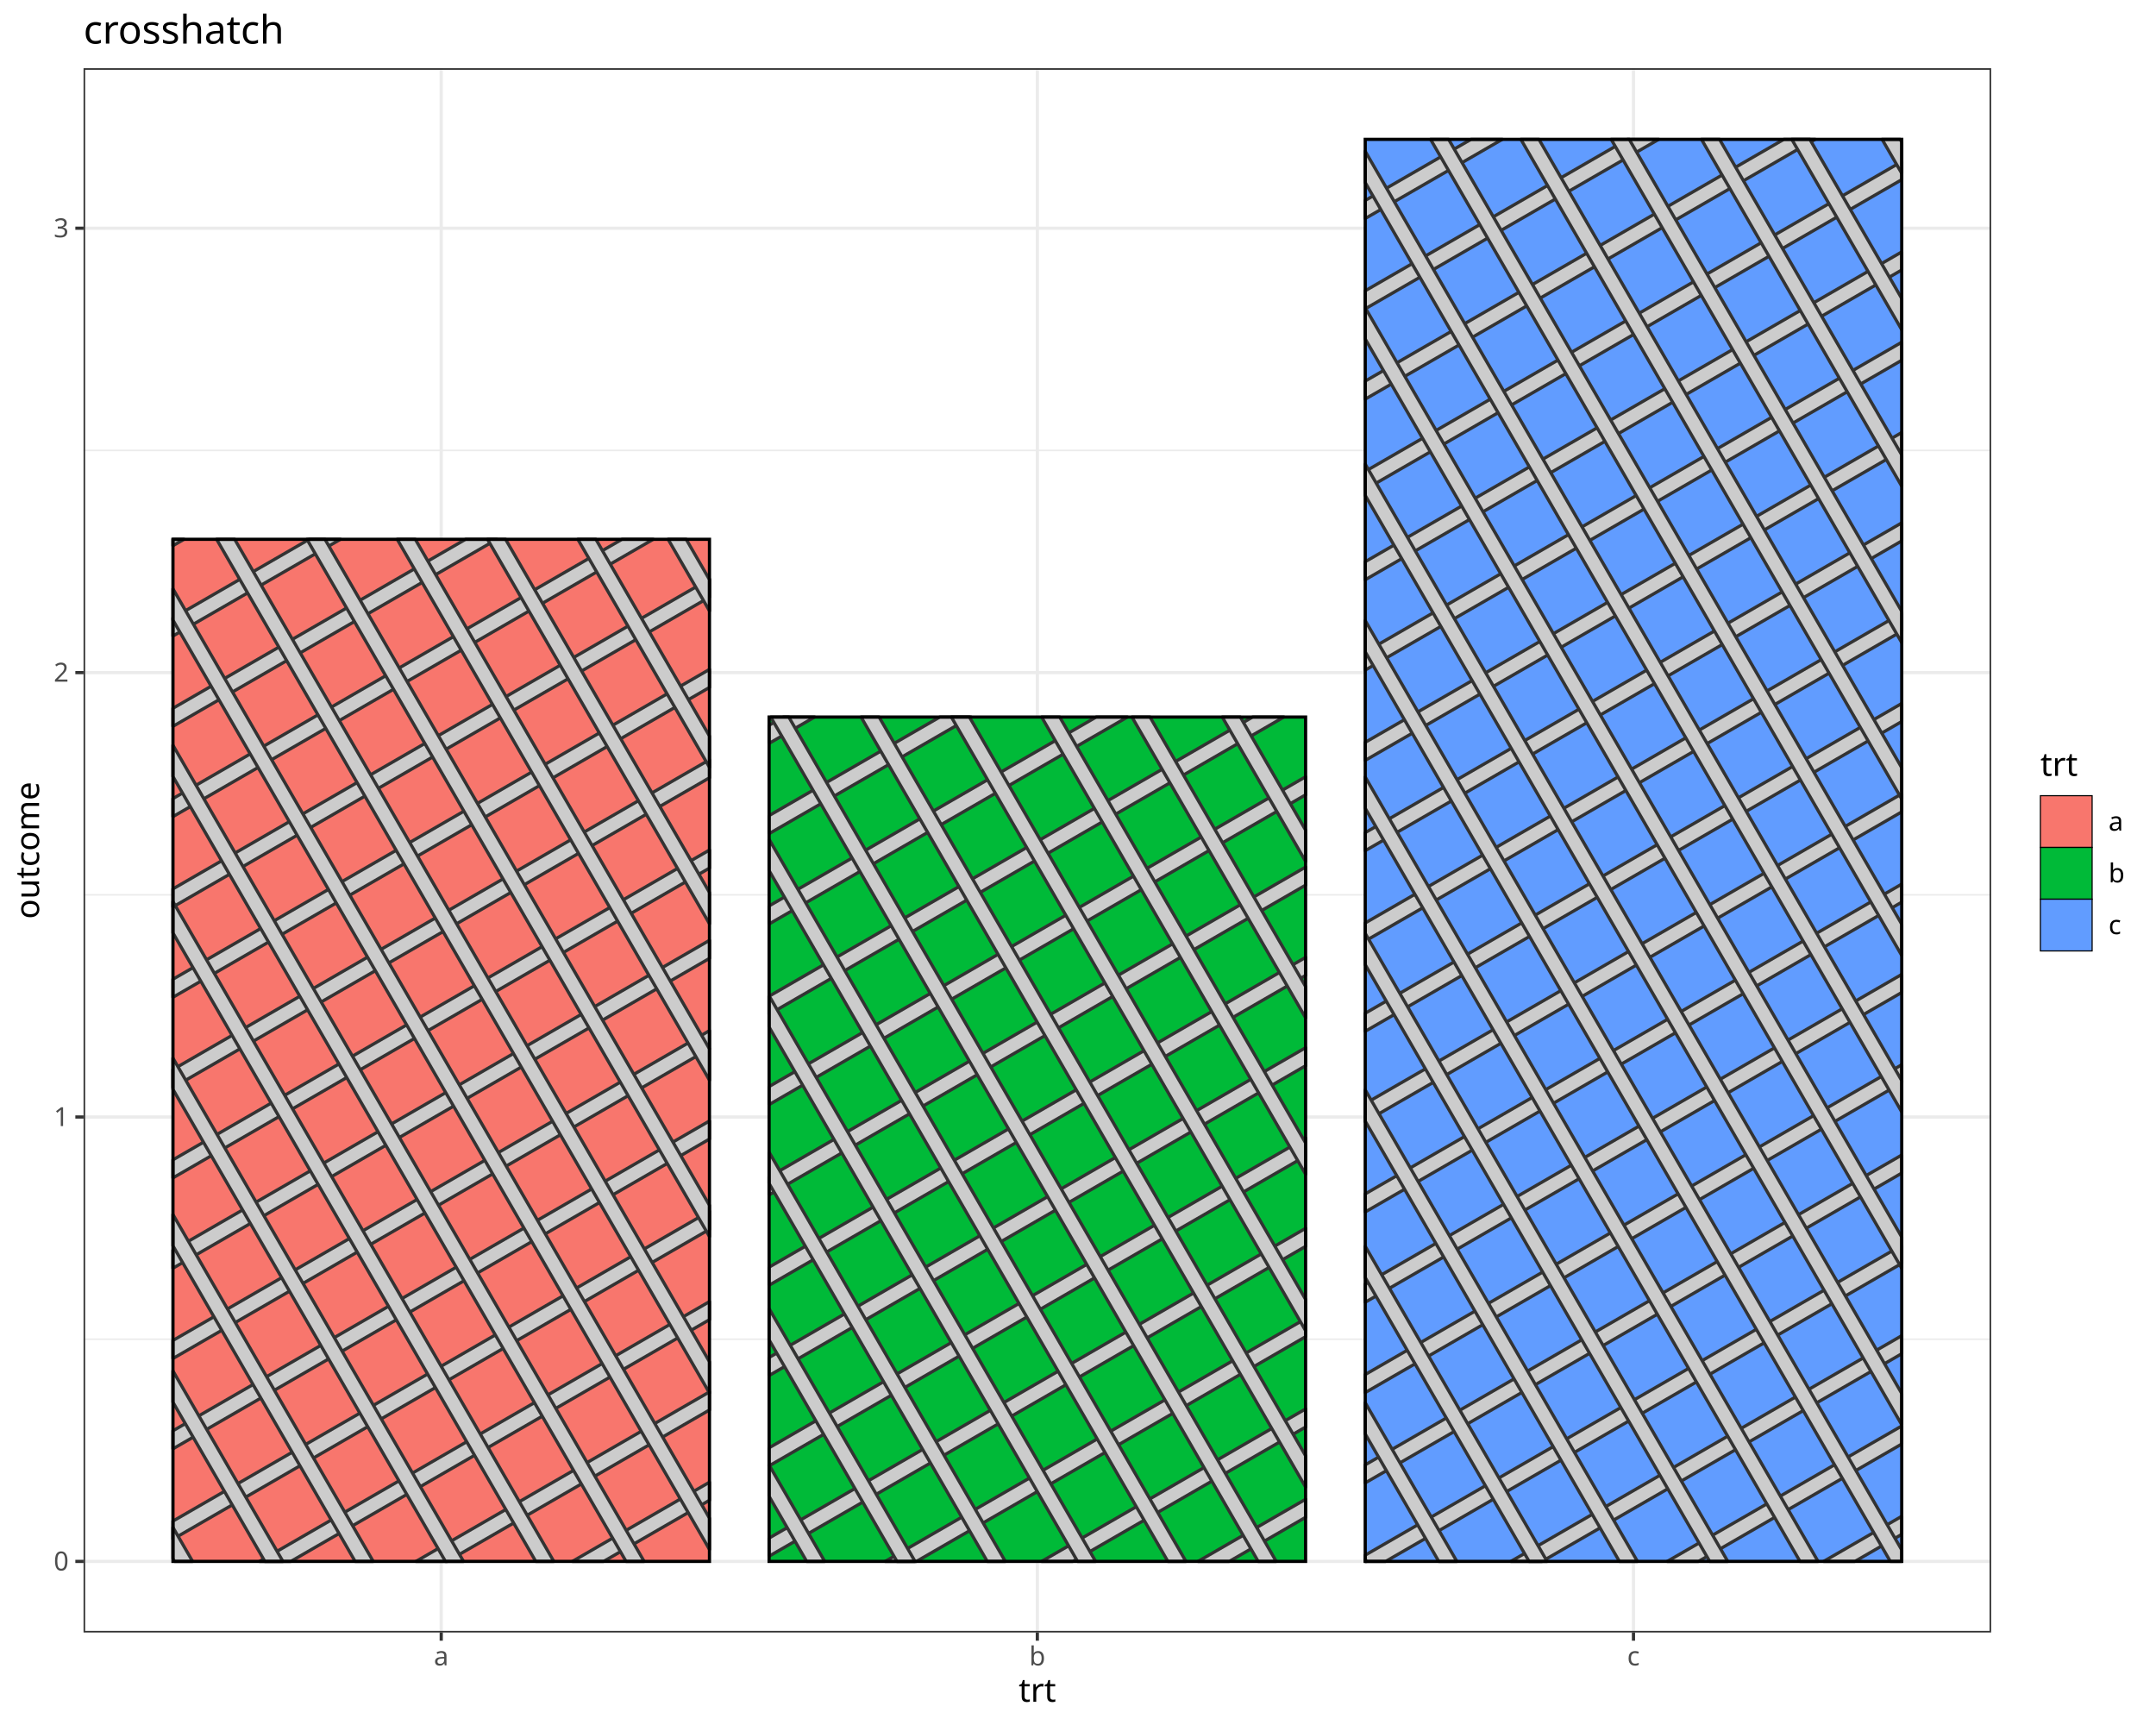
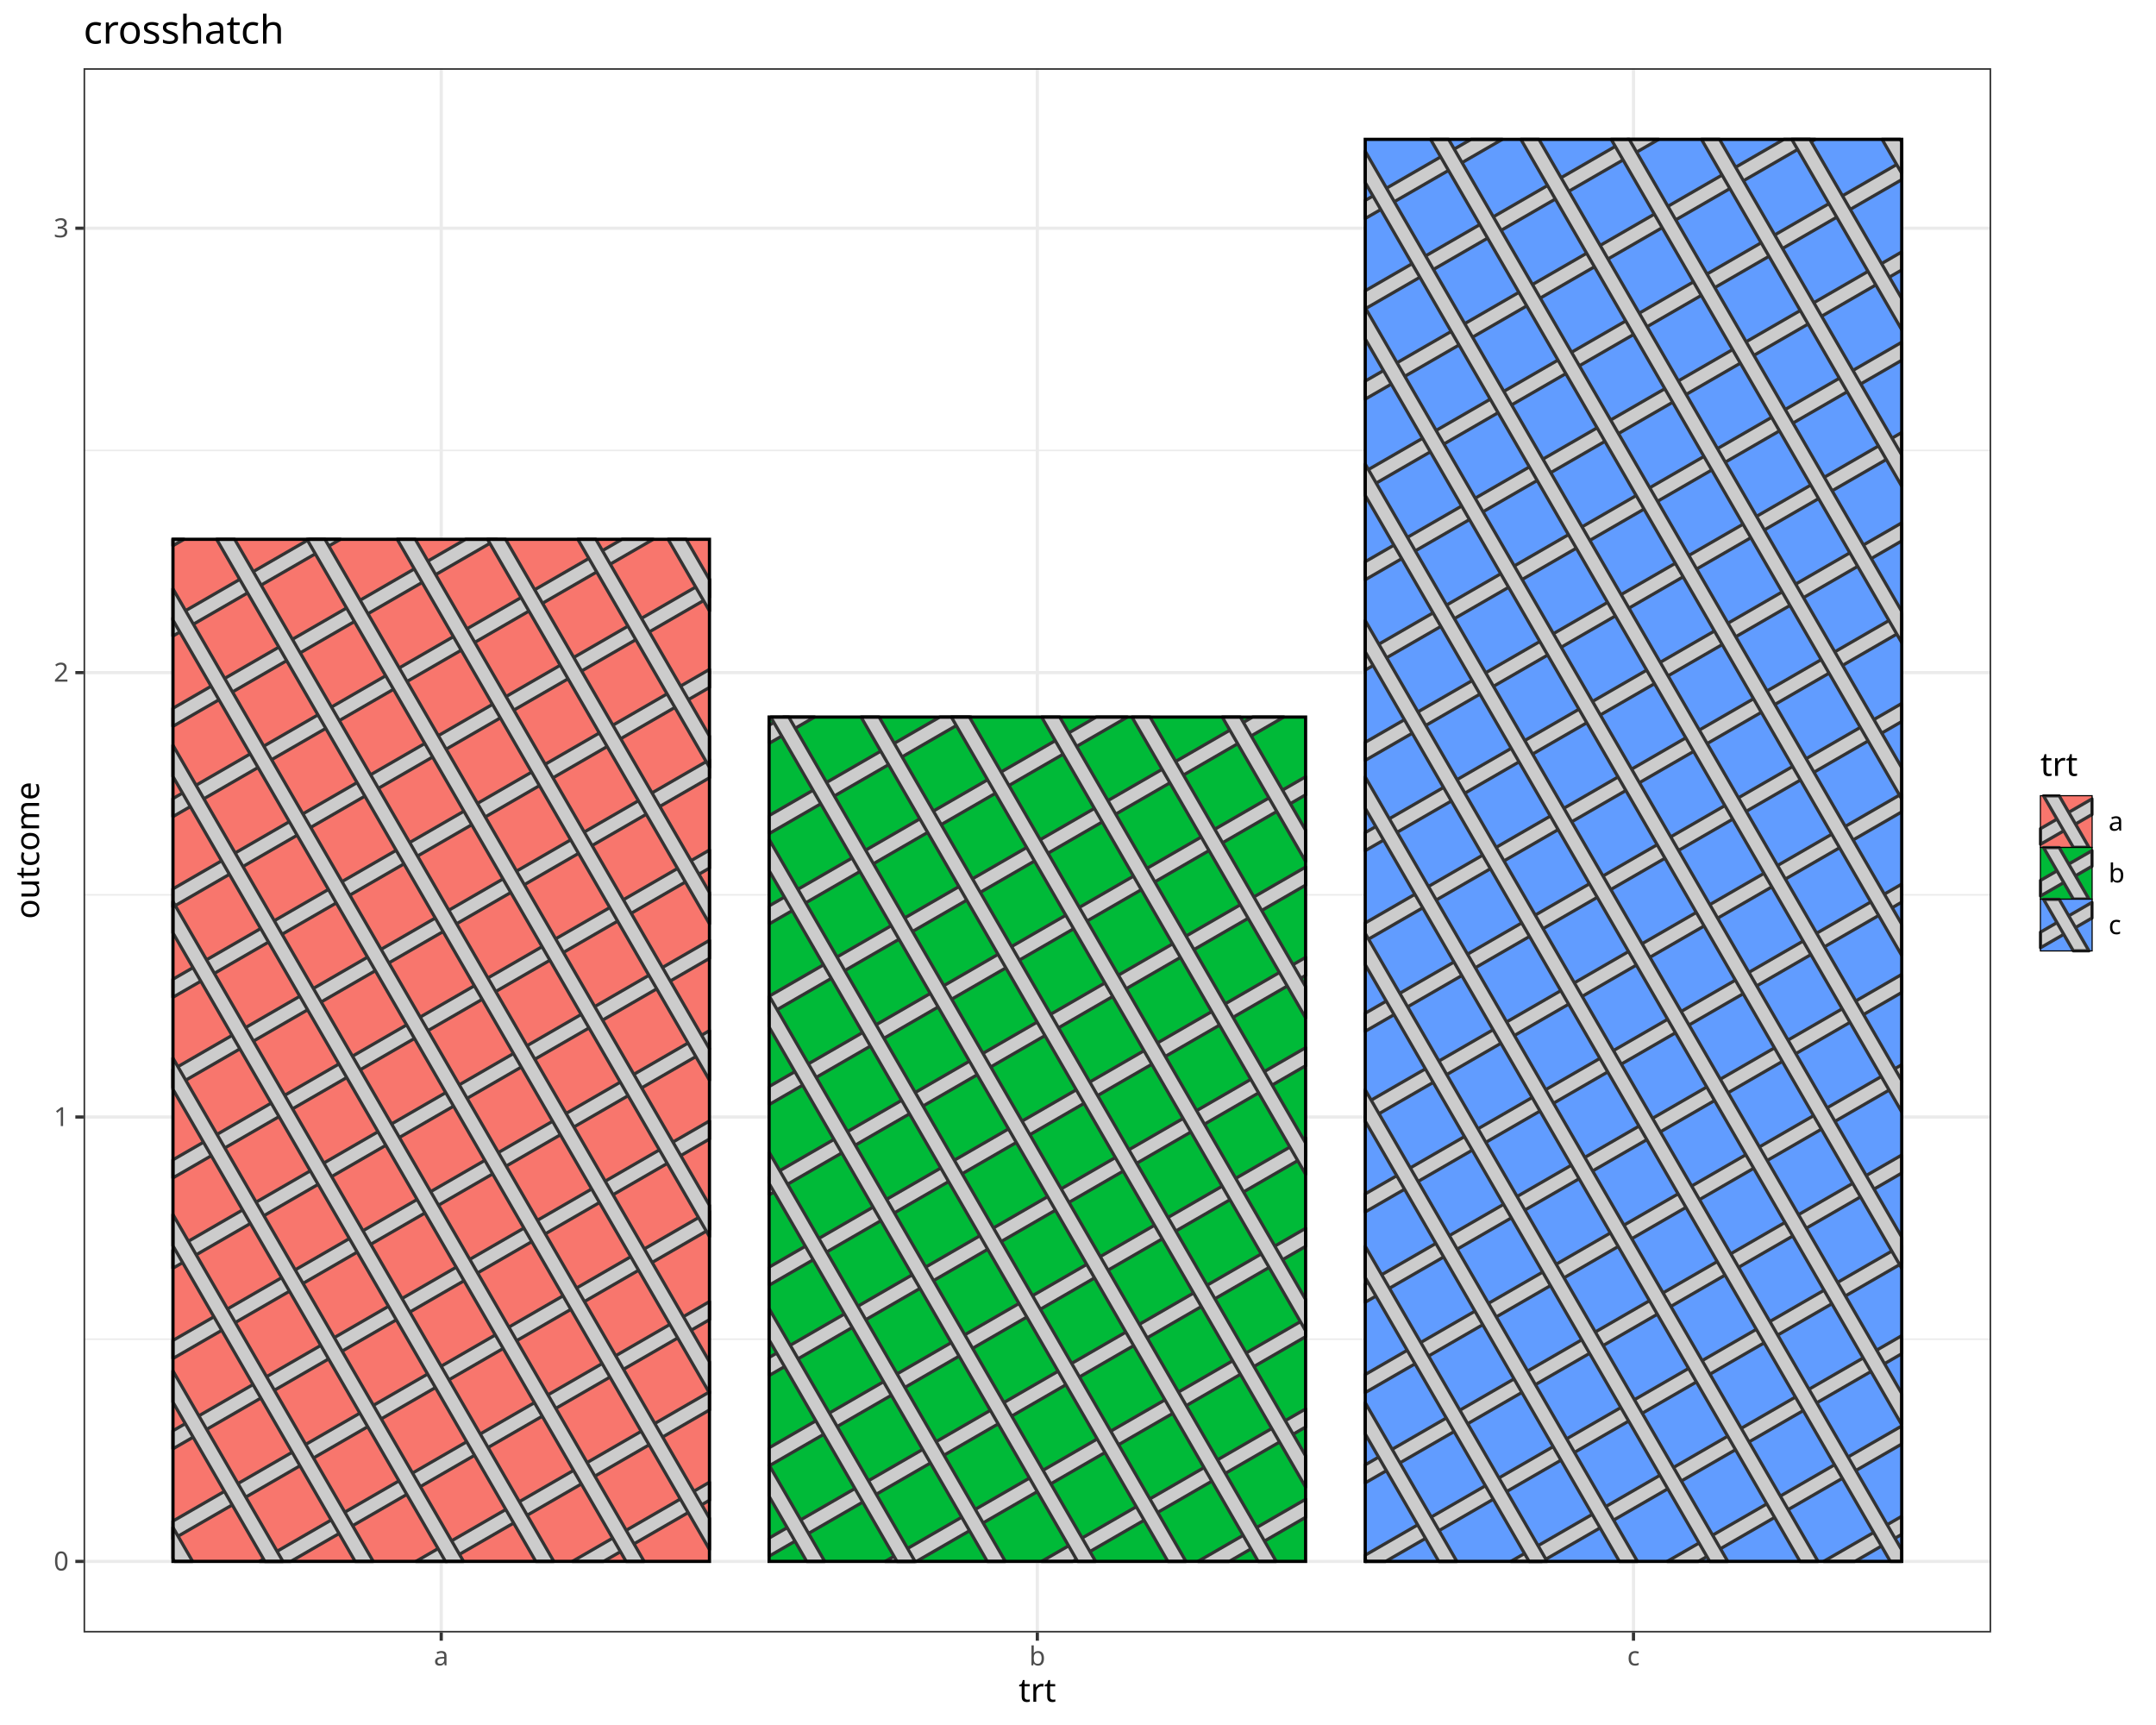
<svg xmlns="http://www.w3.org/2000/svg" class="svglite" data-engine-version="2.0" width="720.00pt" height="576.00pt" viewBox="0 0 720.00 576.00">
  <defs>
    <style type="text/css">
    .svglite line, .svglite polyline, .svglite polygon, .svglite path, .svglite rect, .svglite circle {
      fill: none;
      stroke: #000000;
      stroke-linecap: round;
      stroke-linejoin: round;
      stroke-miterlimit: 10.00;
    }
  </style>
  </defs>
  <rect width="100%" height="100%" style="stroke: none; fill: #FFFFFF;" />
  <defs>
    <clipPath id="cpMC4wMHw3MjAuMDB8MC4wMHw1NzYuMDA=">
      <rect x="0.00" y="0.00" width="720.00" height="576.00" />
    </clipPath>
  </defs>
  <g clip-path="url(#cpMC4wMHw3MjAuMDB8MC4wMHw1NzYuMDA=)">
    <rect x="-0" y="0.00" width="720.00" height="576.00" style="stroke-width: 1.07; stroke: #FFFFFF; fill: #FFFFFF;" />
  </g>
  <defs>
    <clipPath id="cpMjcuOTB8NjY0Ljk1fDIyLjc4fDU0NS4xMQ==">
      <rect x="27.90" y="22.78" width="637.05" height="522.33" />
    </clipPath>
  </defs>
  <g clip-path="url(#cpMjcuOTB8NjY0Ljk1fDIyLjc4fDU0NS4xMQ==)">
    <rect x="27.90" y="22.78" width="637.05" height="522.33" style="stroke-width: 1.07; stroke: none; fill: #FFFFFF;" />
    <polyline points="27.90,447.18 664.95,447.18 " style="stroke-width: 0.53; stroke: #EBEBEB; stroke-linecap: butt;" />
    <polyline points="27.90,298.79 664.95,298.79 " style="stroke-width: 0.53; stroke: #EBEBEB; stroke-linecap: butt;" />
    <polyline points="27.90,150.40 664.95,150.40 " style="stroke-width: 0.53; stroke: #EBEBEB; stroke-linecap: butt;" />
    <polyline points="27.90,521.37 664.95,521.37 " style="stroke-width: 1.07; stroke: #EBEBEB; stroke-linecap: butt;" />
    <polyline points="27.90,372.98 664.95,372.98 " style="stroke-width: 1.07; stroke: #EBEBEB; stroke-linecap: butt;" />
    <polyline points="27.90,224.59 664.95,224.59 " style="stroke-width: 1.07; stroke: #EBEBEB; stroke-linecap: butt;" />
    <polyline points="27.90,76.20 664.95,76.20 " style="stroke-width: 1.07; stroke: #EBEBEB; stroke-linecap: butt;" />
    <polyline points="147.35,545.11 147.35,22.78 " style="stroke-width: 1.07; stroke: #EBEBEB; stroke-linecap: butt;" />
    <polyline points="346.42,545.11 346.42,22.78 " style="stroke-width: 1.07; stroke: #EBEBEB; stroke-linecap: butt;" />
    <polyline points="545.50,545.11 545.50,22.78 " style="stroke-width: 1.07; stroke: #EBEBEB; stroke-linecap: butt;" />
    <rect x="57.76" y="180.08" width="179.17" height="341.29" style="stroke-width: 0.00; stroke: none; stroke-linecap: butt; stroke-linejoin: miter; fill: #F8766D;" />
    <rect x="256.84" y="239.43" width="179.17" height="281.94" style="stroke-width: 0.00; stroke: none; stroke-linecap: butt; stroke-linejoin: miter; fill: #00BA38;" />
    <rect x="455.92" y="46.53" width="179.17" height="474.84" style="stroke-width: 0.00; stroke: none; stroke-linecap: butt; stroke-linejoin: miter; fill: #619CFF;" />
    <polygon points="236.93,494.93 236.93,500.96 201.58,521.37 191.14,521.37 236.93,494.93 " style="stroke-width: 1.07; stroke: #333333; stroke-linecap: square; fill: #CCCCCC;" />
    <polygon points="236.93,464.77 236.93,470.81 149.35,521.37 138.90,521.37 236.93,464.77 " style="stroke-width: 1.07; stroke: #333333; stroke-linecap: square; fill: #CCCCCC;" />
    <polygon points="236.93,434.62 236.93,440.65 97.12,521.37 86.67,521.37 236.93,434.62 " style="stroke-width: 1.07; stroke: #333333; stroke-linecap: square; fill: #CCCCCC;" />
    <polygon points="236.93,404.46 236.93,410.49 57.76,513.94 57.76,507.91 236.93,404.46 " style="stroke-width: 1.07; stroke: #333333; stroke-linecap: square; fill: #CCCCCC;" />
    <polygon points="236.93,374.30 236.93,380.34 57.76,483.78 57.76,477.75 236.93,374.30 " style="stroke-width: 1.07; stroke: #333333; stroke-linecap: square; fill: #CCCCCC;" />
    <polygon points="236.93,344.15 236.93,350.18 57.76,453.62 57.76,447.59 236.93,344.15 " style="stroke-width: 1.07; stroke: #333333; stroke-linecap: square; fill: #CCCCCC;" />
    <polygon points="236.93,313.99 236.93,320.02 57.76,423.47 57.76,417.44 236.93,313.99 " style="stroke-width: 1.07; stroke: #333333; stroke-linecap: square; fill: #CCCCCC;" />
    <polygon points="236.93,283.83 236.93,289.87 57.76,393.31 57.76,387.28 236.93,283.83 " style="stroke-width: 1.07; stroke: #333333; stroke-linecap: square; fill: #CCCCCC;" />
    <polygon points="236.93,253.68 236.93,259.71 57.76,363.15 57.76,357.12 236.93,253.68 " style="stroke-width: 1.07; stroke: #333333; stroke-linecap: square; fill: #CCCCCC;" />
    <polygon points="236.93,223.52 236.93,229.55 57.76,333.00 57.76,326.97 236.93,223.52 " style="stroke-width: 1.07; stroke: #333333; stroke-linecap: square; fill: #CCCCCC;" />
    <polygon points="236.93,193.36 236.93,199.40 57.76,302.84 57.76,296.81 236.93,193.36 " style="stroke-width: 1.07; stroke: #333333; stroke-linecap: square; fill: #CCCCCC;" />
    <polygon points="207.72,180.08 218.16,180.08 57.76,272.68 57.76,266.65 207.72,180.08 " style="stroke-width: 1.07; stroke: #333333; stroke-linecap: square; fill: #CCCCCC;" />
    <polygon points="155.48,180.08 165.93,180.08 57.76,242.53 57.76,236.50 155.48,180.08 " style="stroke-width: 1.07; stroke: #333333; stroke-linecap: square; fill: #CCCCCC;" />
    <polygon points="103.25,180.08 113.70,180.08 57.76,212.37 57.76,206.34 103.25,180.08 " style="stroke-width: 1.07; stroke: #333333; stroke-linecap: square; fill: #CCCCCC;" />
    <polygon points="57.76,182.21 57.76,180.08 61.46,180.08 57.76,182.21 " style="stroke-width: 1.07; stroke: #333333; stroke-linecap: square; fill: #CCCCCC;" />
    <polygon points="64.32,521.37 58.29,521.37 57.76,520.45 57.76,510.01 64.32,521.37 " style="stroke-width: 1.07; stroke: #333333; stroke-linecap: square; fill: #CCCCCC;" />
    <polygon points="94.48,521.37 88.45,521.37 57.76,468.22 57.76,457.77 94.48,521.37 " style="stroke-width: 1.07; stroke: #333333; stroke-linecap: square; fill: #CCCCCC;" />
    <polygon points="124.64,521.37 118.60,521.37 57.76,415.99 57.76,405.54 124.64,521.37 " style="stroke-width: 1.07; stroke: #333333; stroke-linecap: square; fill: #CCCCCC;" />
    <polygon points="154.79,521.37 148.76,521.37 57.76,363.75 57.76,353.31 154.79,521.37 " style="stroke-width: 1.07; stroke: #333333; stroke-linecap: square; fill: #CCCCCC;" />
    <polygon points="184.95,521.37 178.92,521.37 57.76,311.52 57.76,301.07 184.95,521.37 " style="stroke-width: 1.07; stroke: #333333; stroke-linecap: square; fill: #CCCCCC;" />
    <polygon points="215.11,521.37 209.07,521.37 57.76,259.29 57.76,248.84 215.11,521.37 " style="stroke-width: 1.07; stroke: #333333; stroke-linecap: square; fill: #CCCCCC;" />
    <polygon points="236.93,506.94 236.93,517.39 57.76,207.06 57.76,196.61 236.93,506.94 " style="stroke-width: 1.07; stroke: #333333; stroke-linecap: square; fill: #CCCCCC;" />
    <polygon points="236.93,454.71 236.93,465.15 72.34,180.08 78.37,180.08 236.93,454.71 " style="stroke-width: 1.07; stroke: #333333; stroke-linecap: square; fill: #CCCCCC;" />
    <polygon points="236.93,402.47 236.93,412.92 102.50,180.08 108.53,180.08 236.93,402.47 " style="stroke-width: 1.07; stroke: #333333; stroke-linecap: square; fill: #CCCCCC;" />
    <polygon points="236.93,350.24 236.93,360.69 132.65,180.08 138.69,180.08 236.93,350.24 " style="stroke-width: 1.07; stroke: #333333; stroke-linecap: square; fill: #CCCCCC;" />
    <polygon points="236.93,298.01 236.93,308.46 162.81,180.08 168.84,180.08 236.93,298.01 " style="stroke-width: 1.07; stroke: #333333; stroke-linecap: square; fill: #CCCCCC;" />
    <polygon points="236.93,245.78 236.93,256.22 192.97,180.08 199.00,180.08 236.93,245.78 " style="stroke-width: 1.07; stroke: #333333; stroke-linecap: square; fill: #CCCCCC;" />
    <polygon points="236.93,193.54 236.93,203.99 223.12,180.08 229.16,180.08 236.93,193.54 " style="stroke-width: 1.07; stroke: #333333; stroke-linecap: square; fill: #CCCCCC;" />
    <polygon points="436.01,500.62 436.01,506.65 410.52,521.37 400.07,521.37 436.01,500.62 " style="stroke-width: 1.07; stroke: #333333; stroke-linecap: square; fill: #CCCCCC;" />
    <polygon points="436.01,470.46 436.01,476.50 358.28,521.37 347.84,521.37 436.01,470.46 " style="stroke-width: 1.07; stroke: #333333; stroke-linecap: square; fill: #CCCCCC;" />
    <polygon points="436.01,440.31 436.01,446.34 306.05,521.37 295.60,521.37 436.01,440.31 " style="stroke-width: 1.07; stroke: #333333; stroke-linecap: square; fill: #CCCCCC;" />
    <polygon points="436.01,410.15 436.01,416.18 256.84,519.63 256.84,513.59 436.01,410.15 " style="stroke-width: 1.07; stroke: #333333; stroke-linecap: square; fill: #CCCCCC;" />
    <polygon points="436.01,379.99 436.01,386.03 256.84,489.47 256.84,483.44 436.01,379.99 " style="stroke-width: 1.07; stroke: #333333; stroke-linecap: square; fill: #CCCCCC;" />
    <polygon points="436.01,349.84 436.01,355.87 256.84,459.31 256.84,453.28 436.01,349.84 " style="stroke-width: 1.07; stroke: #333333; stroke-linecap: square; fill: #CCCCCC;" />
    <polygon points="436.01,319.68 436.01,325.71 256.84,429.16 256.84,423.12 436.01,319.68 " style="stroke-width: 1.07; stroke: #333333; stroke-linecap: square; fill: #CCCCCC;" />
    <polygon points="436.01,289.52 436.01,295.56 256.84,399.00 256.84,392.97 436.01,289.52 " style="stroke-width: 1.07; stroke: #333333; stroke-linecap: square; fill: #CCCCCC;" />
    <polygon points="436.01,259.37 436.01,265.40 256.84,368.84 256.84,362.81 436.01,259.37 " style="stroke-width: 1.07; stroke: #333333; stroke-linecap: square; fill: #CCCCCC;" />
    <polygon points="418.31,239.43 428.75,239.43 256.84,338.69 256.84,332.65 418.31,239.43 " style="stroke-width: 1.07; stroke: #333333; stroke-linecap: square; fill: #CCCCCC;" />
    <polygon points="366.07,239.43 376.52,239.43 256.84,308.53 256.84,302.50 366.07,239.43 " style="stroke-width: 1.07; stroke: #333333; stroke-linecap: square; fill: #CCCCCC;" />
    <polygon points="313.84,239.43 324.29,239.43 256.84,278.37 256.84,272.34 313.84,239.43 " style="stroke-width: 1.07; stroke: #333333; stroke-linecap: square; fill: #CCCCCC;" />
    <polygon points="261.61,239.43 272.05,239.43 256.84,248.22 256.84,242.18 261.61,239.43 " style="stroke-width: 1.07; stroke: #333333; stroke-linecap: square; fill: #CCCCCC;" />
    <polygon points="275.42,521.37 269.39,521.37 256.84,499.64 256.84,489.19 275.42,521.37 " style="stroke-width: 1.07; stroke: #333333; stroke-linecap: square; fill: #CCCCCC;" />
    <polygon points="305.58,521.37 299.54,521.37 256.84,447.40 256.84,436.96 305.58,521.37 " style="stroke-width: 1.07; stroke: #333333; stroke-linecap: square; fill: #CCCCCC;" />
    <polygon points="335.73,521.37 329.70,521.37 256.84,395.17 256.84,384.72 335.73,521.37 " style="stroke-width: 1.07; stroke: #333333; stroke-linecap: square; fill: #CCCCCC;" />
    <polygon points="365.89,521.37 359.86,521.37 256.84,342.94 256.84,332.49 365.89,521.37 " style="stroke-width: 1.07; stroke: #333333; stroke-linecap: square; fill: #CCCCCC;" />
    <polygon points="396.05,521.37 390.01,521.37 256.84,290.70 256.84,280.26 396.05,521.37 " style="stroke-width: 1.07; stroke: #333333; stroke-linecap: square; fill: #CCCCCC;" />
    <polygon points="426.20,521.37 420.17,521.37 257.39,239.43 263.42,239.43 426.20,521.37 " style="stroke-width: 1.07; stroke: #333333; stroke-linecap: square; fill: #CCCCCC;" />
    <polygon points="436.01,486.12 436.01,496.57 287.55,239.43 293.58,239.43 436.01,486.12 " style="stroke-width: 1.07; stroke: #333333; stroke-linecap: square; fill: #CCCCCC;" />
    <polygon points="436.01,433.89 436.01,444.34 317.71,239.43 323.74,239.43 436.01,433.89 " style="stroke-width: 1.07; stroke: #333333; stroke-linecap: square; fill: #CCCCCC;" />
    <polygon points="436.01,381.66 436.01,392.10 347.86,239.43 353.89,239.43 436.01,381.66 " style="stroke-width: 1.07; stroke: #333333; stroke-linecap: square; fill: #CCCCCC;" />
    <polygon points="436.01,329.42 436.01,339.87 378.02,239.43 384.05,239.43 436.01,329.42 " style="stroke-width: 1.07; stroke: #333333; stroke-linecap: square; fill: #CCCCCC;" />
    <polygon points="436.01,277.19 436.01,287.64 408.18,239.43 414.21,239.43 436.01,277.19 " style="stroke-width: 1.07; stroke: #333333; stroke-linecap: square; fill: #CCCCCC;" />
    <polygon points="635.09,506.31 635.09,512.34 619.45,521.37 609.00,521.37 635.09,506.31 " style="stroke-width: 1.07; stroke: #333333; stroke-linecap: square; fill: #CCCCCC;" />
    <polygon points="635.09,476.15 635.09,482.18 567.21,521.37 556.77,521.37 635.09,476.15 " style="stroke-width: 1.07; stroke: #333333; stroke-linecap: square; fill: #CCCCCC;" />
    <polygon points="635.09,446.00 635.09,452.03 514.98,521.37 504.54,521.37 635.09,446.00 " style="stroke-width: 1.07; stroke: #333333; stroke-linecap: square; fill: #CCCCCC;" />
    <polygon points="635.09,415.84 635.09,421.87 462.75,521.37 455.92,521.37 455.92,519.28 635.09,415.84 " style="stroke-width: 1.07; stroke: #333333; stroke-linecap: square; fill: #CCCCCC;" />
    <polygon points="635.09,385.68 635.09,391.71 455.92,495.16 455.92,489.13 635.09,385.68 " style="stroke-width: 1.07; stroke: #333333; stroke-linecap: square; fill: #CCCCCC;" />
    <polygon points="635.09,355.53 635.09,361.56 455.92,465.00 455.92,458.97 635.09,355.53 " style="stroke-width: 1.07; stroke: #333333; stroke-linecap: square; fill: #CCCCCC;" />
    <polygon points="635.09,325.37 635.09,331.40 455.92,434.84 455.92,428.81 635.09,325.37 " style="stroke-width: 1.07; stroke: #333333; stroke-linecap: square; fill: #CCCCCC;" />
    <polygon points="635.09,295.21 635.09,301.24 455.92,404.69 455.92,398.66 635.09,295.21 " style="stroke-width: 1.07; stroke: #333333; stroke-linecap: square; fill: #CCCCCC;" />
    <polygon points="635.09,265.06 635.09,271.09 455.92,374.53 455.92,368.50 635.09,265.06 " style="stroke-width: 1.07; stroke: #333333; stroke-linecap: square; fill: #CCCCCC;" />
    <polygon points="635.09,234.90 635.09,240.93 455.92,344.37 455.92,338.34 635.09,234.90 " style="stroke-width: 1.07; stroke: #333333; stroke-linecap: square; fill: #CCCCCC;" />
    <polygon points="635.09,204.74 635.09,210.77 455.92,314.22 455.92,308.19 635.09,204.74 " style="stroke-width: 1.07; stroke: #333333; stroke-linecap: square; fill: #CCCCCC;" />
    <polygon points="635.09,174.59 635.09,180.62 455.92,284.06 455.92,278.03 635.09,174.59 " style="stroke-width: 1.07; stroke: #333333; stroke-linecap: square; fill: #CCCCCC;" />
    <polygon points="635.09,144.43 635.09,150.46 455.92,253.90 455.92,247.87 635.09,144.43 " style="stroke-width: 1.07; stroke: #333333; stroke-linecap: square; fill: #CCCCCC;" />
    <polygon points="635.09,114.27 635.09,120.30 455.92,223.75 455.92,217.72 635.09,114.27 " style="stroke-width: 1.07; stroke: #333333; stroke-linecap: square; fill: #CCCCCC;" />
    <polygon points="635.09,84.12 635.09,90.15 455.92,193.59 455.92,187.56 635.09,84.12 " style="stroke-width: 1.07; stroke: #333333; stroke-linecap: square; fill: #CCCCCC;" />
    <polygon points="635.09,53.96 635.09,59.99 455.92,163.43 455.92,157.40 635.09,53.96 " style="stroke-width: 1.07; stroke: #333333; stroke-linecap: square; fill: #CCCCCC;" />
    <polygon points="595.73,46.53 606.18,46.53 455.92,133.28 455.92,127.25 595.73,46.53 " style="stroke-width: 1.07; stroke: #333333; stroke-linecap: square; fill: #CCCCCC;" />
    <polygon points="543.50,46.53 553.94,46.53 455.92,103.12 455.92,97.09 543.50,46.53 " style="stroke-width: 1.07; stroke: #333333; stroke-linecap: square; fill: #CCCCCC;" />
    <polygon points="491.26,46.53 501.71,46.53 455.92,72.96 455.92,66.93 491.26,46.53 " style="stroke-width: 1.07; stroke: #333333; stroke-linecap: square; fill: #CCCCCC;" />
    <polygon points="456.36,521.37 455.92,521.37 455.92,520.60 456.36,521.37 " style="stroke-width: 1.07; stroke: #333333; stroke-linecap: square; fill: #CCCCCC;" />
    <polygon points="486.52,521.37 480.48,521.37 455.92,478.82 455.92,468.37 486.52,521.37 " style="stroke-width: 1.07; stroke: #333333; stroke-linecap: square; fill: #CCCCCC;" />
    <polygon points="516.67,521.37 510.64,521.37 455.92,426.59 455.92,416.14 516.67,521.37 " style="stroke-width: 1.07; stroke: #333333; stroke-linecap: square; fill: #CCCCCC;" />
    <polygon points="546.83,521.37 540.80,521.37 455.92,374.35 455.92,363.91 546.83,521.37 " style="stroke-width: 1.07; stroke: #333333; stroke-linecap: square; fill: #CCCCCC;" />
    <polygon points="576.99,521.37 570.95,521.37 455.92,322.12 455.92,311.67 576.99,521.37 " style="stroke-width: 1.07; stroke: #333333; stroke-linecap: square; fill: #CCCCCC;" />
    <polygon points="607.14,521.37 601.11,521.37 455.92,269.89 455.92,259.44 607.14,521.37 " style="stroke-width: 1.07; stroke: #333333; stroke-linecap: square; fill: #CCCCCC;" />
    <polygon points="635.09,517.54 635.09,521.37 631.27,521.37 455.92,217.65 455.92,207.21 635.09,517.54 " style="stroke-width: 1.07; stroke: #333333; stroke-linecap: square; fill: #CCCCCC;" />
    <polygon points="635.09,465.31 635.09,475.75 455.92,165.42 455.92,154.97 635.09,465.31 " style="stroke-width: 1.07; stroke: #333333; stroke-linecap: square; fill: #CCCCCC;" />
    <polygon points="635.09,413.07 635.09,423.52 455.92,113.19 455.92,102.74 635.09,413.07 " style="stroke-width: 1.07; stroke: #333333; stroke-linecap: square; fill: #CCCCCC;" />
    <polygon points="635.09,360.84 635.09,371.29 455.92,60.96 455.92,50.51 635.09,360.84 " style="stroke-width: 1.07; stroke: #333333; stroke-linecap: square; fill: #CCCCCC;" />
    <polygon points="635.09,308.61 635.09,319.05 477.74,46.53 483.77,46.53 635.09,308.61 " style="stroke-width: 1.07; stroke: #333333; stroke-linecap: square; fill: #CCCCCC;" />
    <polygon points="635.09,256.37 635.09,266.82 507.90,46.53 513.93,46.53 635.09,256.37 " style="stroke-width: 1.07; stroke: #333333; stroke-linecap: square; fill: #CCCCCC;" />
    <polygon points="635.09,204.14 635.09,214.59 538.06,46.53 544.09,46.53 635.09,204.14 " style="stroke-width: 1.07; stroke: #333333; stroke-linecap: square; fill: #CCCCCC;" />
    <polygon points="635.09,151.91 635.09,162.36 568.21,46.53 574.24,46.53 635.09,151.91 " style="stroke-width: 1.07; stroke: #333333; stroke-linecap: square; fill: #CCCCCC;" />
    <polygon points="635.09,99.68 635.09,110.12 598.37,46.53 604.40,46.53 635.09,99.68 " style="stroke-width: 1.07; stroke: #333333; stroke-linecap: square; fill: #CCCCCC;" />
    <polygon points="635.09,47.44 635.09,57.89 628.53,46.53 634.56,46.53 635.09,47.44 " style="stroke-width: 1.07; stroke: #333333; stroke-linecap: square; fill: #CCCCCC;" />
    <rect x="57.76" y="180.08" width="179.17" height="341.29" style="stroke-width: 1.07; stroke-linecap: butt; stroke-linejoin: miter;" />
    <rect x="256.84" y="239.43" width="179.17" height="281.94" style="stroke-width: 1.07; stroke-linecap: butt; stroke-linejoin: miter;" />
    <rect x="455.92" y="46.53" width="179.17" height="474.84" style="stroke-width: 1.07; stroke-linecap: butt; stroke-linejoin: miter;" />
    <rect x="27.90" y="22.78" width="637.05" height="522.33" style="stroke-width: 1.07; stroke: #333333;" />
  </g>
  <g clip-path="url(#cpMC4wMHw3MjAuMDB8MC4wMHw1NzYuMDA=)">
    <text x="22.97" y="524.40" text-anchor="end" style="font-size: 8.80px; fill: #4D4D4D; font-family: sans;" textLength="4.89px" lengthAdjust="spacingAndGlyphs">0</text>
    <text x="22.97" y="376.01" text-anchor="end" style="font-size: 8.80px; fill: #4D4D4D; font-family: sans;" textLength="4.89px" lengthAdjust="spacingAndGlyphs">1</text>
    <text x="22.97" y="227.62" text-anchor="end" style="font-size: 8.80px; fill: #4D4D4D; font-family: sans;" textLength="4.89px" lengthAdjust="spacingAndGlyphs">2</text>
    <text x="22.97" y="79.23" text-anchor="end" style="font-size: 8.80px; fill: #4D4D4D; font-family: sans;" textLength="4.89px" lengthAdjust="spacingAndGlyphs">3</text>
    <polyline points="25.16,521.37 27.90,521.37 " style="stroke-width: 1.07; stroke: #333333; stroke-linecap: butt;" />
    <polyline points="25.16,372.98 27.90,372.98 " style="stroke-width: 1.07; stroke: #333333; stroke-linecap: butt;" />
    <polyline points="25.16,224.59 27.90,224.59 " style="stroke-width: 1.07; stroke: #333333; stroke-linecap: butt;" />
    <polyline points="25.16,76.20 27.90,76.20 " style="stroke-width: 1.07; stroke: #333333; stroke-linecap: butt;" />
    <polyline points="147.35,547.85 147.35,545.11 " style="stroke-width: 1.07; stroke: #333333; stroke-linecap: butt;" />
    <polyline points="346.42,547.85 346.42,545.11 " style="stroke-width: 1.07; stroke: #333333; stroke-linecap: butt;" />
    <polyline points="545.50,547.85 545.50,545.11 " style="stroke-width: 1.07; stroke: #333333; stroke-linecap: butt;" />
    <text x="147.35" y="556.10" text-anchor="middle" style="font-size: 8.80px; fill: #4D4D4D; font-family: sans;" textLength="4.89px" lengthAdjust="spacingAndGlyphs">a</text>
    <text x="346.42" y="556.10" text-anchor="middle" style="font-size: 8.80px; fill: #4D4D4D; font-family: sans;" textLength="4.89px" lengthAdjust="spacingAndGlyphs">b</text>
    <text x="545.50" y="556.10" text-anchor="middle" style="font-size: 8.80px; fill: #4D4D4D; font-family: sans;" textLength="4.40px" lengthAdjust="spacingAndGlyphs">c</text>
    <text x="346.42" y="568.24" text-anchor="middle" style="font-size: 11.00px; font-family: sans;" textLength="9.77px" lengthAdjust="spacingAndGlyphs">trt</text>
    <text transform="translate(13.05,283.95) rotate(-90)" text-anchor="middle" style="font-size: 11.00px; font-family: sans;" textLength="42.20px" lengthAdjust="spacingAndGlyphs">outcome</text>
    <rect x="675.91" y="244.88" width="38.61" height="78.13" style="stroke-width: 1.07; stroke: none; fill: #FFFFFF;" />
    <text x="681.39" y="259.07" style="font-size: 11.00px; font-family: sans;" textLength="9.77px" lengthAdjust="spacingAndGlyphs">trt</text>
    <rect x="681.39" y="265.69" width="17.28" height="17.28" style="stroke-width: 1.07; stroke: none; fill: #FFFFFF;" />
    <rect x="681.39" y="265.69" width="17.28" height="17.28" style="stroke-width: 0.00; stroke: none; stroke-linecap: square; stroke-linejoin: miter; fill: #F8766D;" />
+     <polygon points="698.62,266.76 698.62,271.98 681.43,281.91 681.43,276.69 698.62,266.76 " style="stroke-width: 1.07; stroke: #333333; stroke-linecap: square; fill: #CCCCCC;" />
+     <polygon points="697.60,282.93 692.38,282.93 682.45,265.74 687.68,265.74 697.60,282.93 " style="stroke-width: 1.07; stroke: #333333; stroke-linecap: square; fill: #CCCCCC;" />
    <rect x="681.39" y="265.69" width="17.28" height="17.28" style="stroke-width: 0.38; stroke-linecap: square; stroke-linejoin: miter;" />
    <rect x="681.39" y="282.97" width="17.28" height="17.28" style="stroke-width: 1.07; stroke: none; fill: #FFFFFF;" />
    <rect x="681.39" y="282.97" width="17.28" height="17.28" style="stroke-width: 0.00; stroke: none; stroke-linecap: square; stroke-linejoin: miter; fill: #00BA38;" />
+     <polygon points="698.62,284.04 698.62,289.26 681.43,299.19 681.43,293.97 698.62,284.04 " style="stroke-width: 1.07; stroke: #333333; stroke-linecap: square; fill: #CCCCCC;" />
+     <polygon points="697.60,300.21 692.38,300.21 682.45,283.02 687.68,283.02 697.60,300.21 " style="stroke-width: 1.07; stroke: #333333; stroke-linecap: square; fill: #CCCCCC;" />
    <rect x="681.39" y="282.97" width="17.28" height="17.28" style="stroke-width: 0.38; stroke-linecap: square; stroke-linejoin: miter;" />
    <rect x="681.39" y="300.25" width="17.28" height="17.28" style="stroke-width: 1.07; stroke: none; fill: #FFFFFF;" />
    <rect x="681.39" y="300.25" width="17.28" height="17.28" style="stroke-width: 0.00; stroke: none; stroke-linecap: square; stroke-linejoin: miter; fill: #619CFF;" />
+     <polygon points="698.62,301.32 698.62,306.54 681.43,316.47 681.43,311.25 698.62,301.32 " style="stroke-width: 1.07; stroke: #333333; stroke-linecap: square; fill: #CCCCCC;" />
+     <polygon points="697.60,317.49 692.38,317.49 682.45,300.30 687.68,300.30 697.60,317.49 " style="stroke-width: 1.07; stroke: #333333; stroke-linecap: square; fill: #CCCCCC;" />
    <rect x="681.39" y="300.25" width="17.28" height="17.28" style="stroke-width: 0.38; stroke-linecap: square; stroke-linejoin: miter;" />
    <text x="704.15" y="277.36" style="font-size: 8.80px; font-family: sans;" textLength="4.89px" lengthAdjust="spacingAndGlyphs">a</text>
    <text x="704.15" y="294.64" style="font-size: 8.80px; font-family: sans;" textLength="4.89px" lengthAdjust="spacingAndGlyphs">b</text>
    <text x="704.15" y="311.92" style="font-size: 8.80px; font-family: sans;" textLength="4.40px" lengthAdjust="spacingAndGlyphs">c</text>
    <text x="27.90" y="14.56" style="font-size: 13.20px; font-family: sans;" textLength="63.85px" lengthAdjust="spacingAndGlyphs">crosshatch</text>
  </g>
</svg>
